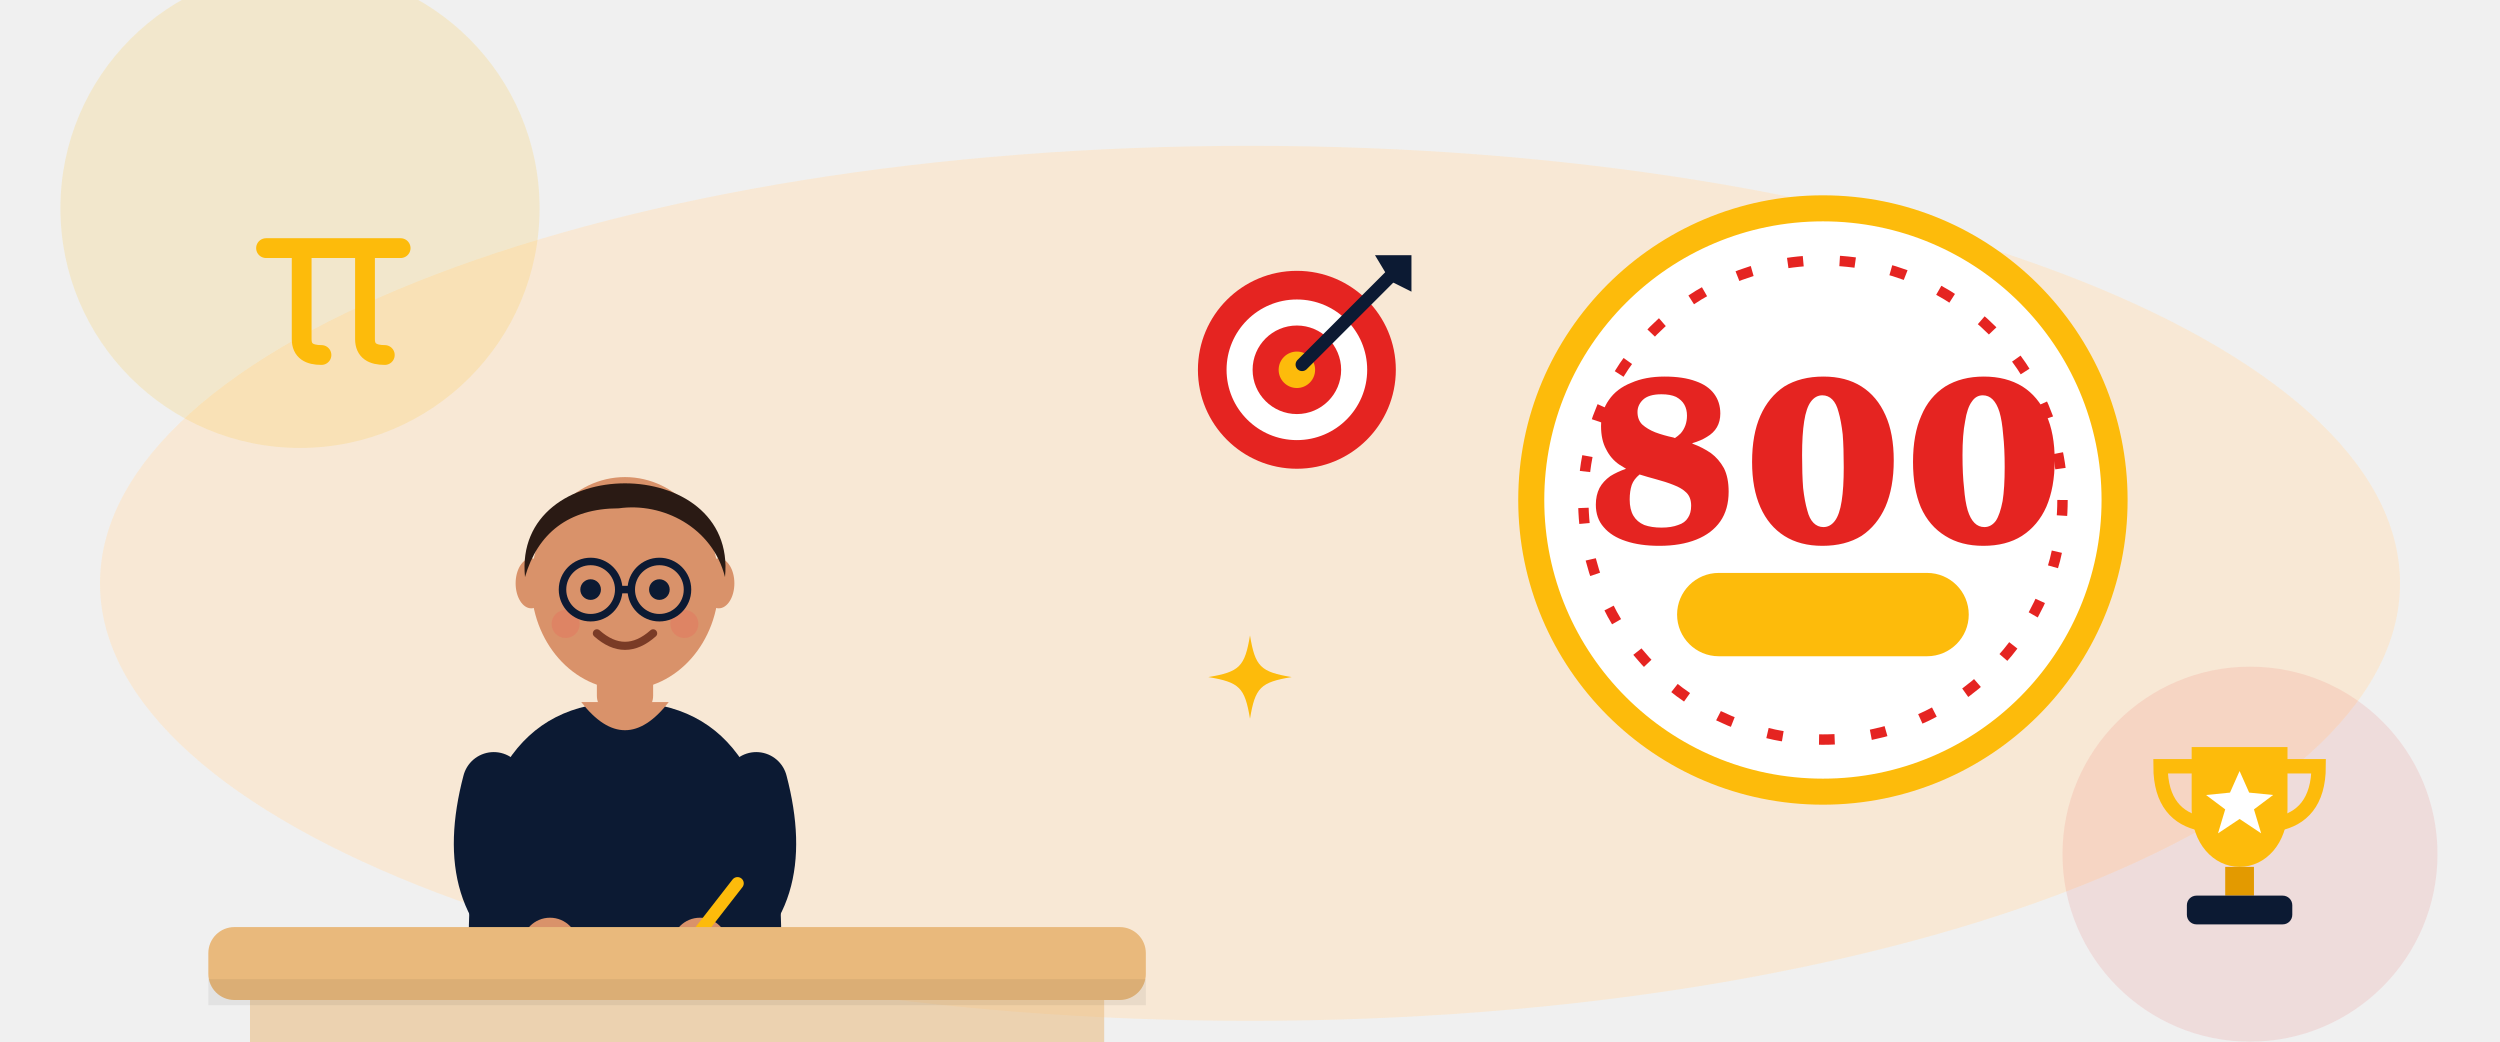
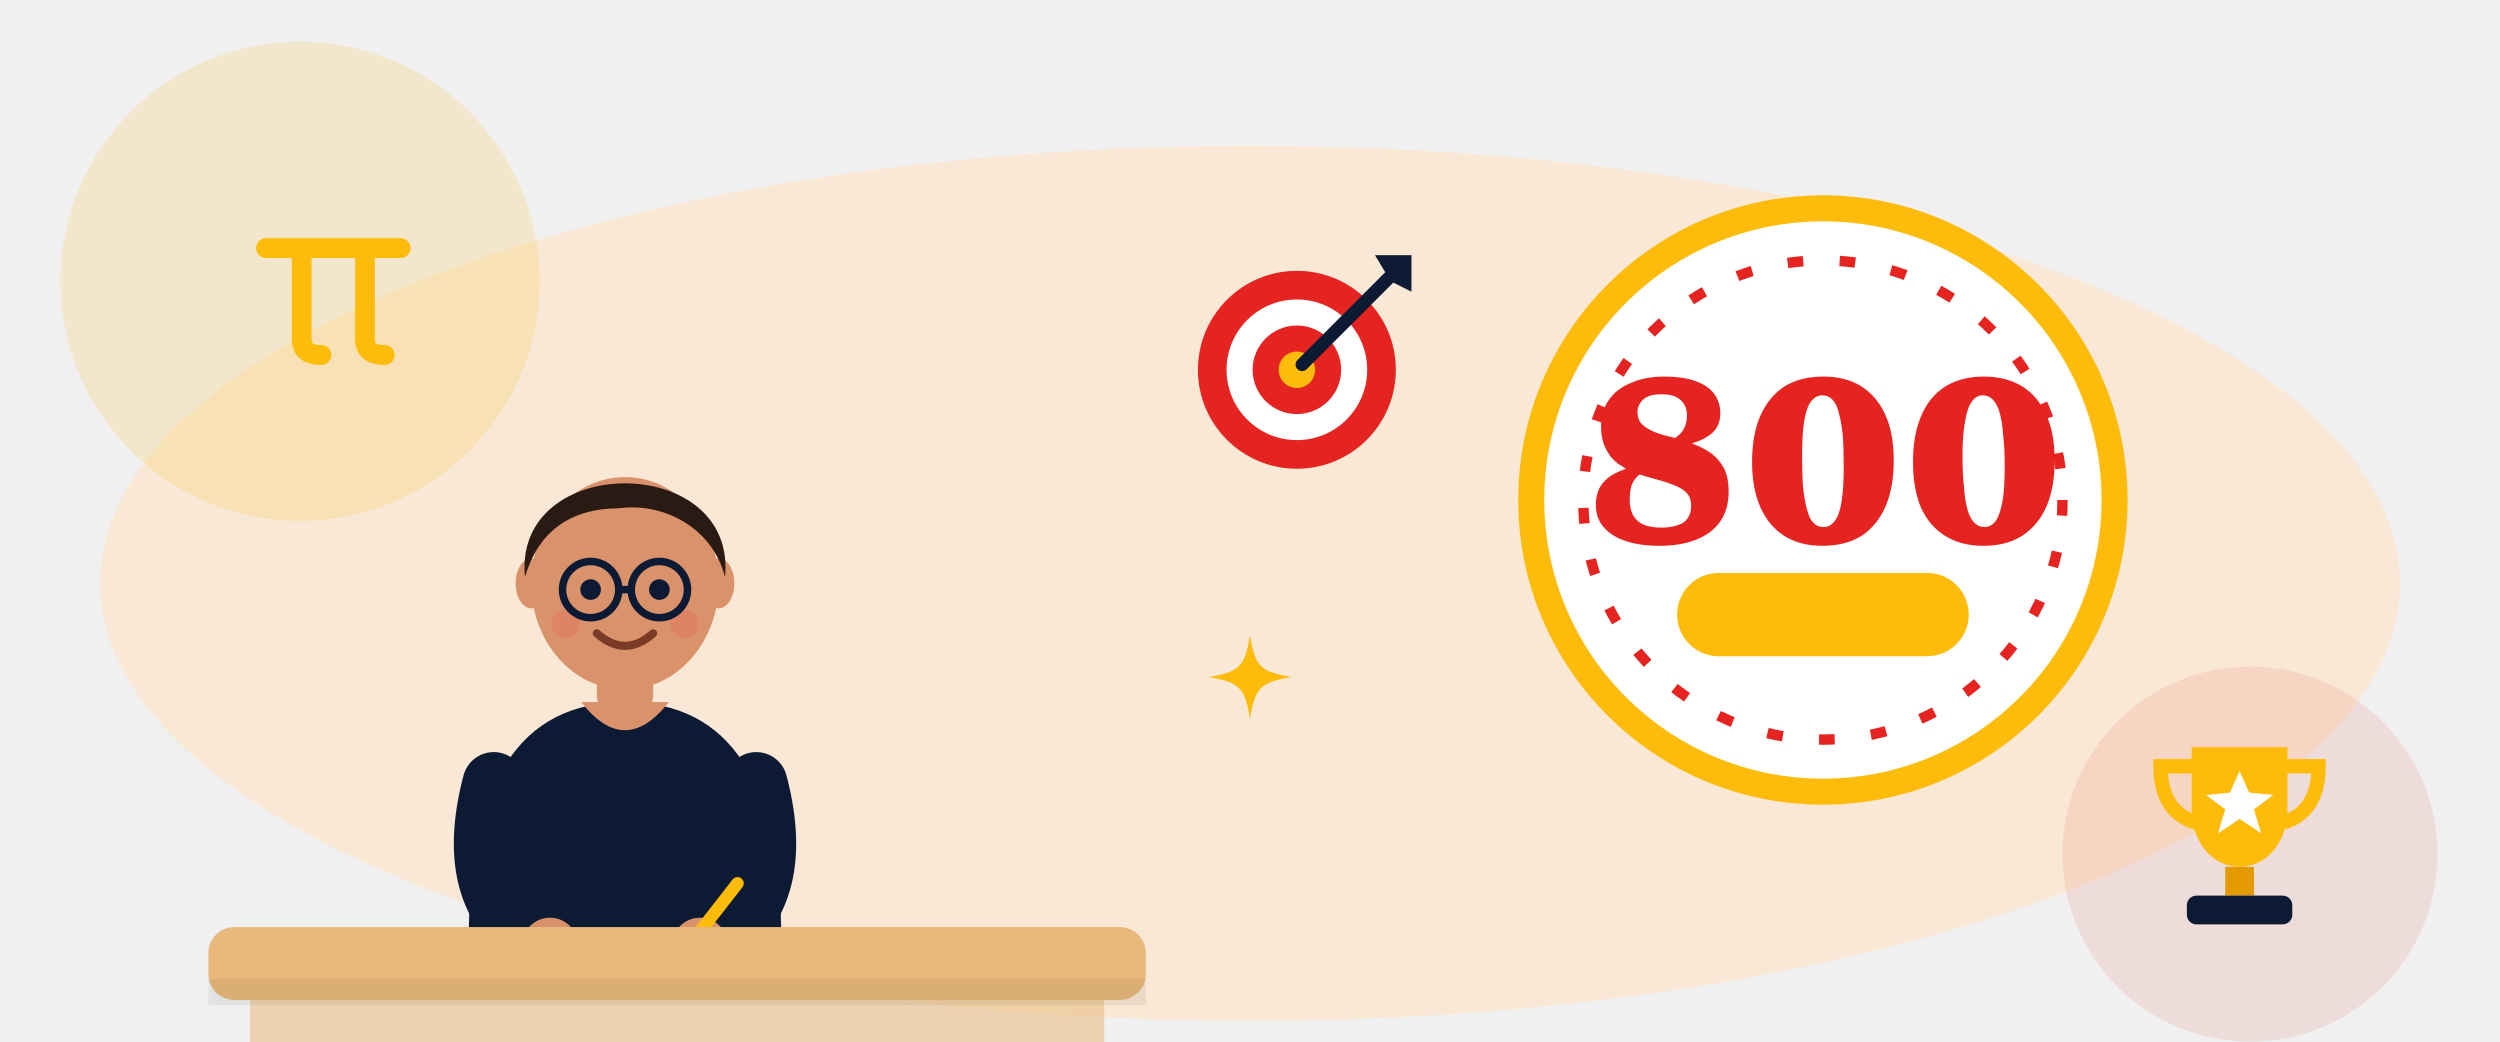
<svg xmlns="http://www.w3.org/2000/svg" viewBox="0 0 480 200" width="480" height="200" role="img" aria-hidden="true">
  <ellipse cx="240.0" cy="112" rx="220.8" ry="84.0" fill="#FBE6CC" opacity=".75" />
-   <circle cx="57.6" cy="40.0" r="46" fill="#FDBB0B" opacity=".16" />
+   <circle cx="57.6" cy="54.0" r="46" fill="#FDBB0B" opacity=".16" />
  <circle cx="432.0" cy="164.0" r="36" fill="#E52421" opacity=".10" />
  <g transform="translate(350,96)">
    <circle r="56" fill="#fff" stroke="#FDBB0B" stroke-width="5" />
    <circle r="46" fill="none" stroke="#E52421" stroke-width="2" stroke-dasharray="3 7" />
    <path transform="translate(-46.3,8.1)" d="M15.9 -31.8Q19.5 -31.8 21.9 -30.9Q24.2 -30.1 25.4 -28.5Q26.6 -26.9 26.6 -24.7Q26.6 -21.7 24 -20.2Q22.9 -19.5 21.2 -19Q21.3 -18.9 21.3 -18.9Q23.2 -18.2 24.8 -17.1Q26.3 -16 27.3 -14.2Q28.2 -12.4 28.2 -9.7Q28.2 -6.3 26.6 -4Q25 -1.7 22 -0.5Q19 0.7 14.9 0.7Q11.2 0.7 8.5 -0.2Q5.7 -1.1 4.2 -2.9Q2.7 -4.6 2.7 -7.2Q2.7 -9 3.4 -10.4Q4.1 -11.7 5.5 -12.7Q6.8 -13.5 8.5 -14.1Q7.8 -14.5 7.2 -14.9Q5.6 -16 4.7 -17.8Q3.7 -19.6 3.7 -22.3Q3.7 -25.2 5.2 -27.3Q6.7 -29.5 9.5 -30.6Q12.2 -31.8 15.9 -31.8ZM11.1 -13Q10 -12.1 9.6 -11Q9.2 -9.8 9.2 -8.2Q9.2 -6.3 9.9 -5.1Q10.6 -3.9 12 -3.3Q13.4 -2.8 15.3 -2.8Q17.2 -2.8 18.5 -3.3Q19.8 -3.7 20.4 -4.7Q21 -5.6 21 -7Q21 -8.6 20.1 -9.5Q19.2 -10.4 17.6 -11Q16.1 -11.6 14.2 -12.1Q12.7 -12.5 11.1 -13ZM19 -20.9Q20.2 -22.3 20.2 -24.3Q20.2 -25.5 19.7 -26.4Q19.2 -27.3 18.1 -27.9Q17 -28.4 15.3 -28.4Q12.8 -28.4 11.7 -27.3Q10.7 -26.3 10.7 -25Q10.7 -23.5 11.6 -22.6Q12.6 -21.7 14.1 -21.1Q15.7 -20.5 17.6 -20.1Q17.8 -20 17.9 -20Q18.5 -20.4 19 -20.9ZM46.4 -2.9Q47.7 -2.9 48.6 -4.1Q49.5 -5.3 49.9 -7.9Q50.3 -10.4 50.3 -14.4Q50.3 -18.1 50.1 -20.7Q49.8 -23.3 49.3 -25Q48.9 -26.6 48.1 -27.4Q47.3 -28.2 46.2 -28.2Q44.9 -28.2 44 -27Q43.1 -25.8 42.7 -23.2Q42.3 -20.7 42.3 -16.7Q42.3 -13 42.5 -10.4Q42.8 -7.8 43.3 -6.1Q43.7 -4.5 44.5 -3.7Q45.3 -2.9 46.4 -2.9ZM46.4 -31.8Q50.7 -31.8 53.7 -29.9Q56.7 -28 58.3 -24.4Q59.9 -20.9 59.9 -15.7Q59.9 -10.5 58.3 -6.8Q56.7 -3.2 53.7 -1.2Q50.6 0.7 46.2 0.7Q41.9 0.7 38.9 -1.2Q35.9 -3.1 34.3 -6.7Q32.7 -10.3 32.7 -15.4Q32.7 -20.7 34.3 -24.3Q35.9 -27.9 38.9 -29.9Q42 -31.8 46.4 -31.8ZM77.3 -2.9Q78.6 -2.9 79.5 -4.1Q80.3 -5.3 80.8 -7.9Q81.2 -10.4 81.2 -14.4Q81.2 -18.1 80.9 -20.7Q80.7 -23.3 80.2 -25Q79.7 -26.6 78.9 -27.4Q78.1 -28.2 77 -28.2Q75.7 -28.2 74.9 -27Q74 -25.8 73.6 -23.2Q73.1 -20.7 73.1 -16.7Q73.1 -13 73.4 -10.4Q73.6 -7.8 74.1 -6.1Q74.6 -4.5 75.4 -3.7Q76.2 -2.9 77.3 -2.9ZM77.2 -31.8Q81.5 -31.8 84.6 -29.9Q87.6 -28 89.2 -24.4Q90.8 -20.9 90.8 -15.7Q90.8 -10.5 89.2 -6.8Q87.6 -3.2 84.5 -1.2Q81.5 0.7 77.1 0.7Q72.8 0.7 69.8 -1.2Q66.7 -3.1 65.1 -6.7Q63.6 -10.3 63.6 -15.4Q63.6 -20.7 65.2 -24.3Q66.7 -27.9 69.8 -29.9Q72.9 -31.8 77.2 -31.8Z" fill="#E52421" />
    <rect x="-28" y="14" width="56" height="16" rx="8" fill="#FDBB0B" />
  </g>
  <g transform="translate(120,178) scale(0.6)">
    <path d="M-50 4 C-50 -46 -34 -72 0 -72 C34 -72 50 -46 50 4Z" fill="#0C1A33" />
    <path d="M-14 -72 Q0 -54 14 -72" fill="#D9926A" />
    <rect x="-9" y="-86" width="18" height="18" rx="6" fill="#D9926A" />
    <g>
      <animateTransform attributeName="transform" type="translate" values="0 0;0 -2;0 0" dur="3.4s" repeatCount="indefinite" calcMode="spline" keyTimes="0;.5;1" keySplines=".45 0 .55 1;.45 0 .55 1" />
      <ellipse cx="-30" cy="-110" rx="5" ry="8" fill="#D9926A" />
      <ellipse cx="30" cy="-110" rx="5" ry="8" fill="#D9926A" />
      <ellipse cx="0" cy="-110" rx="30" ry="34" fill="#D9926A" />
      <path d="M-32 -112 C-36 -152 36 -152 32 -112 C28 -128 12 -136 -2 -134 C-18 -134 -28 -126 -32 -112Z" fill="#2A1A14" />
      <g transform="translate(0,0)">
        <g>
          <animateTransform attributeName="transform" type="scale" values="1 1;1 1;1 .1;1 1" keyTimes="0;.93;.96;1" dur="4.2s" repeatCount="indefinite" additive="sum" />
          <circle cx="-11" cy="-108" r="3.3" fill="#0C1A33" />
          <circle cx="11" cy="-108" r="3.3" fill="#0C1A33" />
        </g>
      </g>
      <path d="M-9 -94 Q0 -86 9 -94" fill="none" stroke="#7A3B26" stroke-width="2.6" stroke-linecap="round" />
      <circle cx="-19" cy="-97" r="4.5" fill="#E86A5A" opacity=".35" />
      <circle cx="19" cy="-97" r="4.5" fill="#E86A5A" opacity=".35" />
      <g fill="none" stroke="#0C1A33" stroke-width="2.4">
        <circle cx="-11" cy="-108" r="9" />
        <circle cx="11" cy="-108" r="9" />
        <path d="M-2 -108 h4" />
      </g>
    </g>
    <path d="M-42 -46 Q-52 -8 -26 6" fill="none" stroke="#0C1A33" stroke-width="20" stroke-linecap="round" />
    <circle cx="-24" cy="6" r="9" fill="#D9926A" />
    <g>
      <animateTransform attributeName="transform" type="rotate" values="0 42 -46;-5 42 -46;0 42 -46" dur="1.2s" repeatCount="indefinite" />
      <path d="M42 -46 Q52 -8 26 6" fill="none" stroke="#0C1A33" stroke-width="20" stroke-linecap="round" />
      <circle cx="24" cy="6" r="9" fill="#D9926A" />
      <path d="M22 4 L36 -14" stroke="#FDBB0B" stroke-width="4" stroke-linecap="round" />
    </g>
  </g>
  <rect x="40" y="178" width="180" height="14" rx="5" fill="#E9B97C" />
  <rect x="48" y="192" width="164" height="34" fill="#E9B97C" opacity=".55" />
  <rect x="40" y="188" width="180" height="5" fill="#000" opacity=".06" />
  <g transform="translate(225,45)">
    <g>
      <animateTransform attributeName="transform" type="translate" values="0 0;0 -7;0 0" dur="4s" begin="0s" repeatCount="indefinite" calcMode="spline" keyTimes="0;.5;1" keySplines=".45 0 .55 1;.45 0 .55 1" />
      <g transform="scale(0.5)">
        <circle cx="48" cy="52" r="38" fill="#E52421" />
        <circle cx="48" cy="52" r="27" fill="#FFFFFF" />
        <circle cx="48" cy="52" r="17" fill="#E52421" />
        <circle cx="48" cy="52" r="7" fill="#FDBB0B" />
        <path d="M50 50 L86 14" stroke="#0C1A33" stroke-width="5" stroke-linecap="round" />
        <path d="M78 8 L92 8 L92 22 L84 18z" fill="#0C1A33" />
      </g>
    </g>
  </g>
  <g transform="translate(407,137)">
    <g>
      <animateTransform attributeName="transform" type="translate" values="0 0;0 -7;0 0" dur="3.8s" begin="0.5s" repeatCount="indefinite" calcMode="spline" keyTimes="0;.5;1" keySplines=".45 0 .55 1;.45 0 .55 1" />
      <g transform="scale(0.46)">
        <path d="M30 14 h40 v26 c0 14 -9 24 -20 24 s-20 -10 -20 -24z" fill="#FDBB0B" />
        <path d="M30 22 h-13 c0 15 7 22 17 24 M70 22 h13 c0 15 -7 22 -17 24" fill="none" stroke="#FDBB0B" stroke-width="6" stroke-linecap="round" />
        <rect x="44" y="64" width="12" height="12" fill="#E39A00" />
        <rect x="28" y="76" width="44" height="12" rx="4" fill="#0C1A33" />
        <path d="M50 24 l4 9 10 1 -8 6 3 10 -9 -6 -9 6 3 -10 -8 -6 10 -1z" fill="#FFFFFF" />
      </g>
    </g>
  </g>
  <g transform="translate(45,37)">
    <g>
      <animateTransform attributeName="transform" type="translate" values="0 0;0 -7;0 0" dur="4.2s" begin="1s" repeatCount="indefinite" calcMode="spline" keyTimes="0;.5;1" keySplines=".45 0 .55 1;.45 0 .55 1" />
      <g transform="scale(0.38)">
        <path d="M16 28 h68 M34 28 v46 c0 6 4 8 10 8 M66 28 v46 c0 6 4 8 10 8" fill="none" stroke="#FDBB0B" stroke-width="10" stroke-linecap="round" stroke-linejoin="round" />
      </g>
    </g>
  </g>
  <g transform="translate(240,130)">
    <g>
      <animateTransform attributeName="transform" type="scale" values=".3;1;.3" dur="3s" begin="0s" repeatCount="indefinite" />
      <path d="M0 -8 C1 -2 2 -1 8 0 C2 1 1 2 0 8 C-1 2 -2 1 -8 0 C-2 -1 -1 -2 0 -8z" fill="#FDBB0B" />
    </g>
  </g>
</svg>
